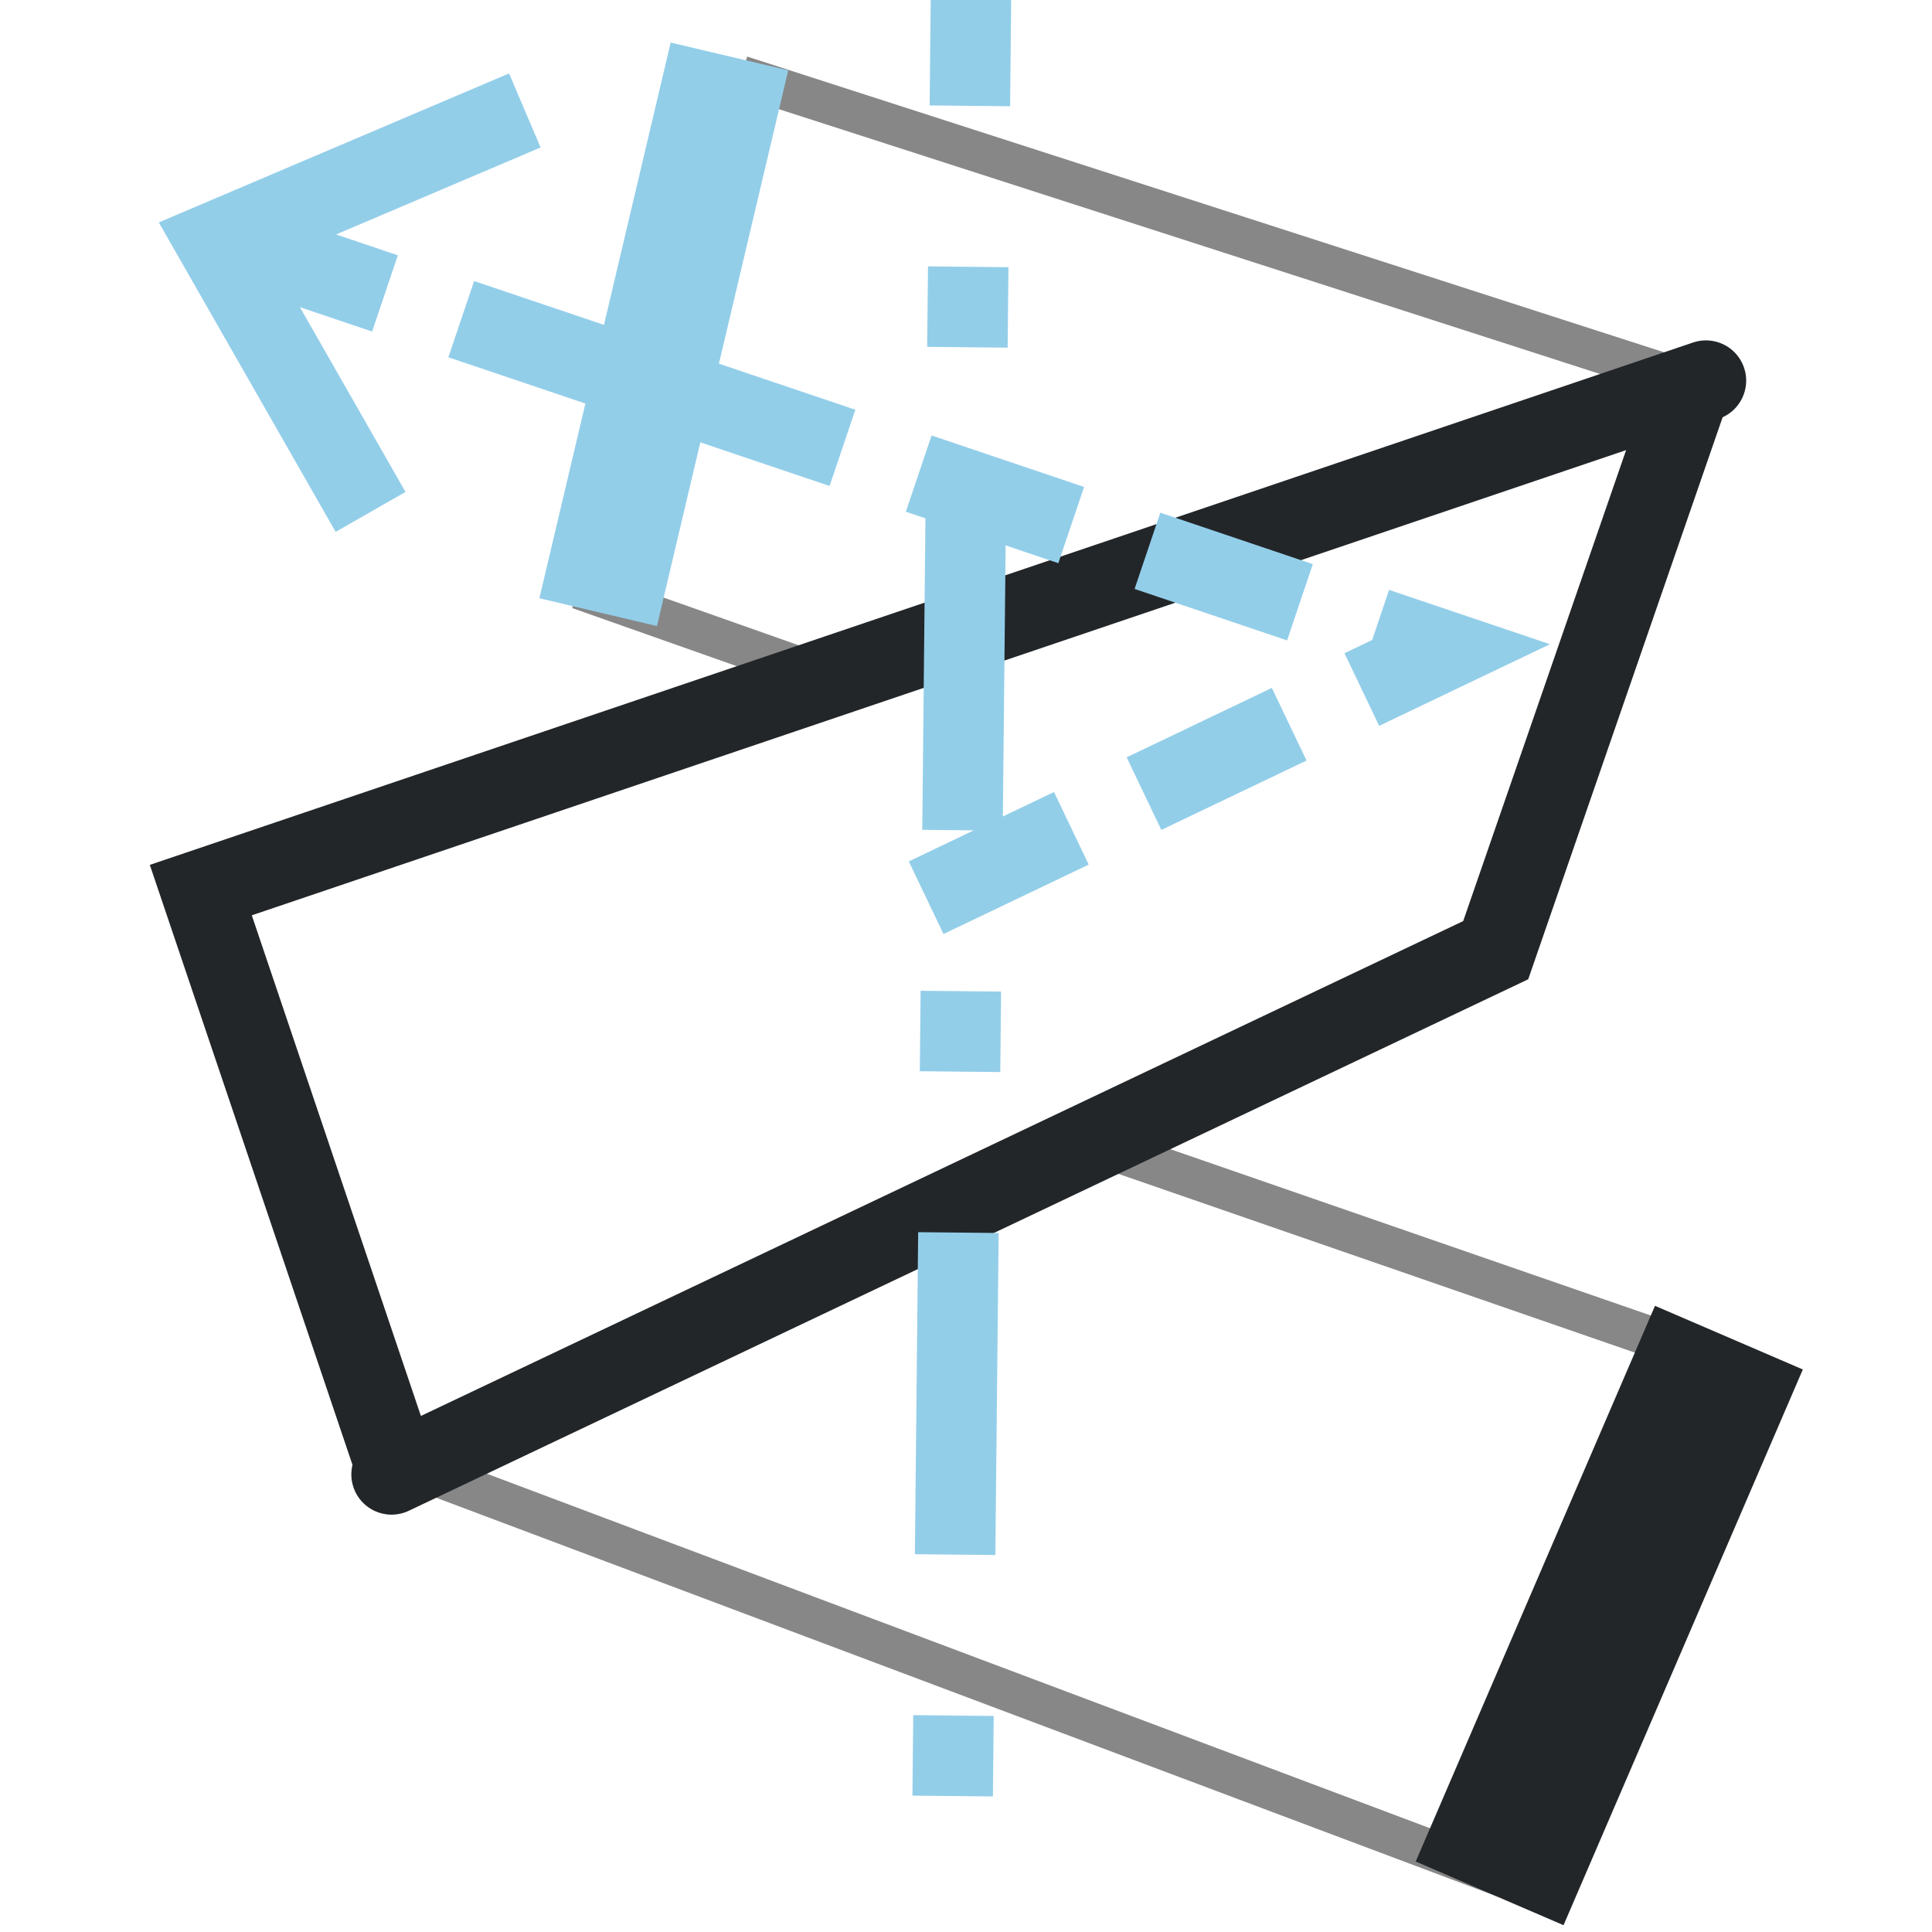
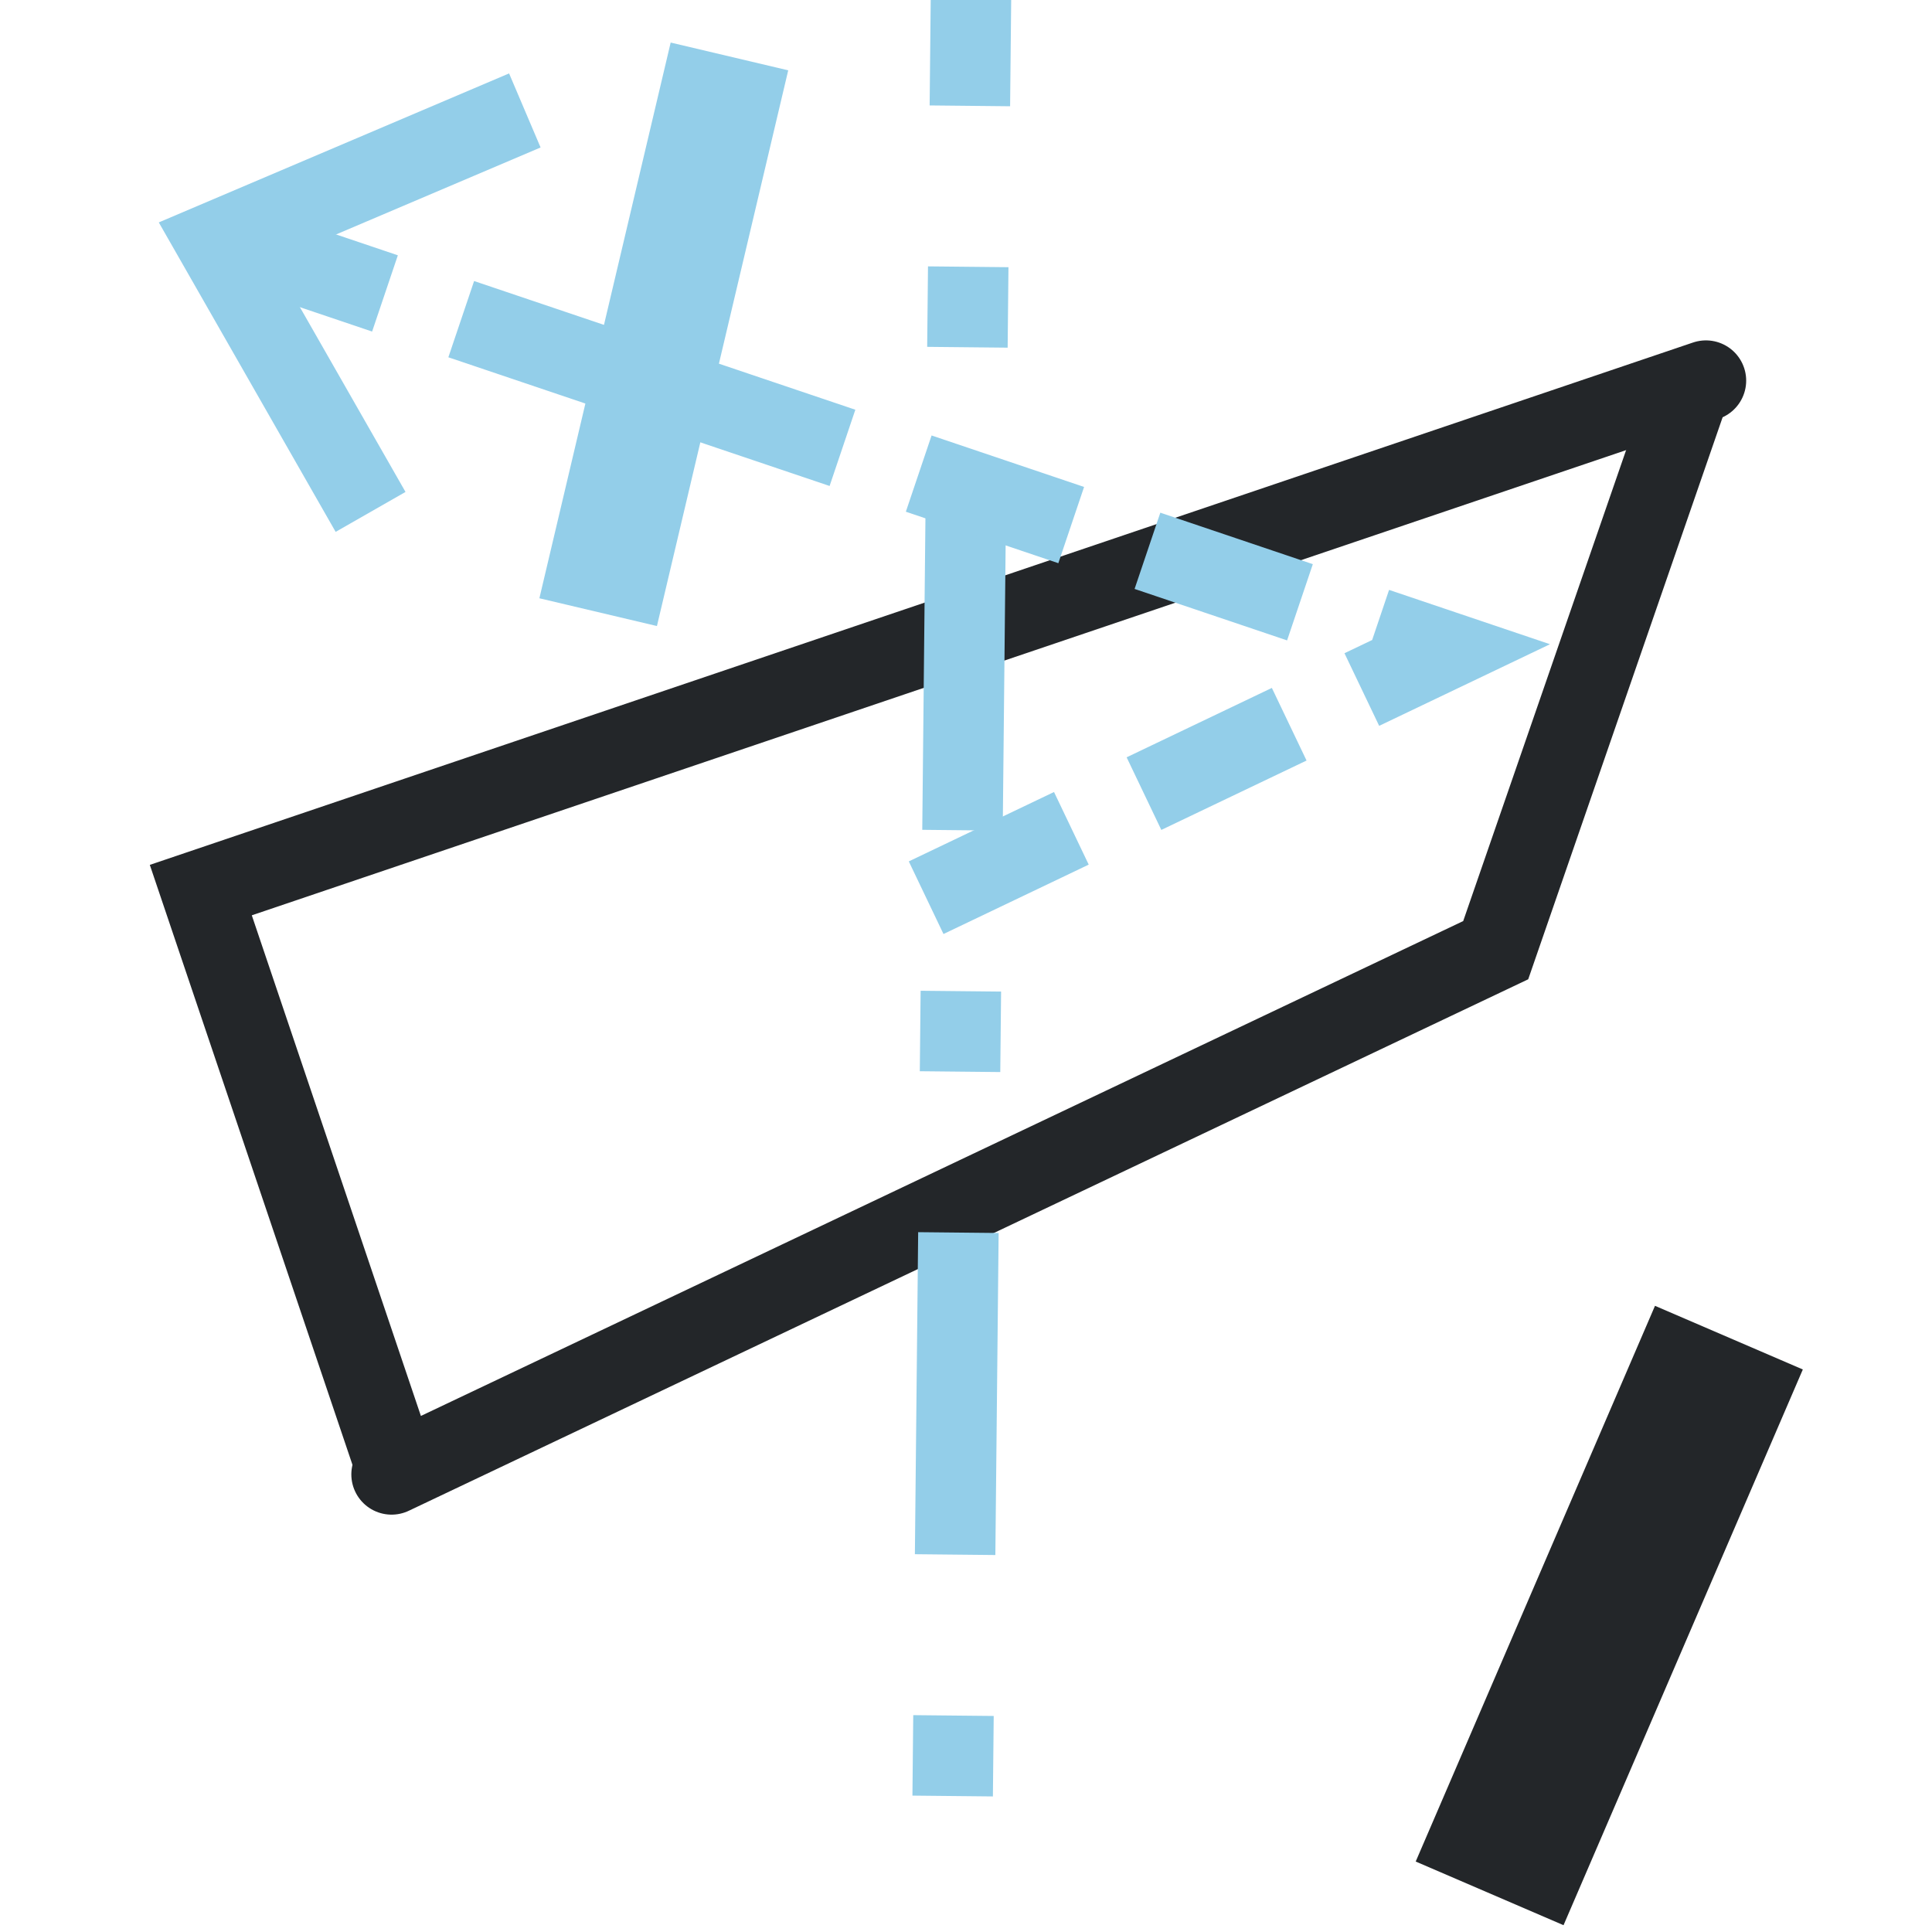
- <svg xmlns="http://www.w3.org/2000/svg" xmlns:ns1="http://www.openswatchbook.org/uri/2009/osb" xmlns:xlink="http://www.w3.org/1999/xlink" width="48" height="48" viewBox="0 0 12.7 12.7" version="1.1" id="svg8">
-   <style id="current-color-scheme">
+ <svg xmlns="http://www.w3.org/2000/svg" width="48" height="48" viewBox="0 0 12.7 12.7" version="1.1" id="svg8">
+   <style id="current-color-scheme" type="text/css">
	  .ColorScheme-Text { color:#232629; }
-       .ColorScheme-Highlight { color:#93cee9; }</style>
-   <defs id="defs2">
-     <linearGradient id="linearGradient2232" ns1:paint="solid">
-       <stop style="stop-color:#000000;stop-opacity:1;" offset="0" id="stop2230" />
-     </linearGradient>
-     <linearGradient id="linearGradient2224" ns1:paint="solid">
-       <stop style="stop-color:#000000;stop-opacity:1;" offset="0" id="stop2222" />
-     </linearGradient>
-     <linearGradient id="linearGradient2150" ns1:paint="solid">
-       <stop style="stop-color:#000000;stop-opacity:1;" offset="0" id="stop2148" />
-     </linearGradient>
-     <linearGradient id="linearGradient2144" ns1:paint="solid">
-       <stop style="stop-color:#000000;stop-opacity:1;" offset="0" id="stop2142" />
-     </linearGradient>
-     <linearGradient id="linearGradient2138" ns1:paint="solid">
-       <stop style="stop-color:#000000;stop-opacity:1;" offset="0" id="stop2136" />
-     </linearGradient>
-     <linearGradient id="linearGradient2132" ns1:paint="solid">
-       <stop style="stop-color:#000000;stop-opacity:1;" offset="0" id="stop2130" />
-     </linearGradient>
-     <linearGradient id="linearGradient2105" ns1:paint="solid">
-       <stop style="stop-color:#000000;stop-opacity:1;" offset="0" id="stop2103" />
-     </linearGradient>
-     <linearGradient id="linearGradient2097" ns1:paint="solid">
-       <stop style="stop-color:#000000;stop-opacity:1;" offset="0" id="stop2095" />
-     </linearGradient>
-     <linearGradient id="linearGradient1913" ns1:paint="solid">
-       <stop style="stop-color:#000000;stop-opacity:1;" offset="0" id="stop1911" />
-     </linearGradient>
-     <linearGradient id="linearGradient1907" ns1:paint="solid">
-       <stop style="stop-color:#000000;stop-opacity:1;" offset="0" id="stop1905" />
-     </linearGradient>
-     <linearGradient id="linearGradient1901" ns1:paint="solid">
-       <stop style="stop-color:#000000;stop-opacity:1;" offset="0" id="stop1899" />
-     </linearGradient>
-     <linearGradient id="linearGradient1895" ns1:paint="solid">
-       <stop style="stop-color:#000000;stop-opacity:1;" offset="0" id="stop1893" />
-     </linearGradient>
-     <linearGradient id="linearGradient1785" ns1:paint="solid">
-       <stop style="stop-color:#000000;stop-opacity:1;" offset="0" id="stop1783" />
-     </linearGradient>
-     <linearGradient id="linearGradient1777" ns1:paint="solid">
-       <stop style="stop-color:#000000;stop-opacity:1;" offset="0" id="stop1775" />
-     </linearGradient>
-     <linearGradient id="linearGradient972" ns1:paint="solid">
-       <stop style="stop-color:#000000;stop-opacity:1;" offset="0" id="stop970" />
-     </linearGradient>
-     <linearGradient id="linearGradient942" ns1:paint="solid">
-       <stop style="stop-color:#000000;stop-opacity:1;" offset="0" id="stop940" />
-     </linearGradient>
-     <linearGradient id="linearGradient934" ns1:paint="solid">
-       <stop style="stop-color:#000000;stop-opacity:1;" offset="0" id="stop932" />
-     </linearGradient>
-     <linearGradient id="linearGradient864" ns1:paint="solid">
-       <stop style="stop-color:#000000;stop-opacity:1;" offset="0" id="stop862" />
-     </linearGradient>
-     <linearGradient id="linearGradient1258" ns1:paint="solid">
-       <stop style="stop-color:#000000;stop-opacity:1;" offset="0" id="stop1256" />
-     </linearGradient>
-     <linearGradient id="linearGradient1250" ns1:paint="solid">
-       <stop style="stop-color:#000000;stop-opacity:1;" offset="0" id="stop1248" />
-     </linearGradient>
-     <linearGradient id="linearGradient1242" ns1:paint="solid">
-       <stop style="stop-color:#000000;stop-opacity:1;" offset="0" id="stop1240" />
-     </linearGradient>
-     <linearGradient id="linearGradient1215" ns1:paint="solid">
-       <stop style="stop-color:#000000;stop-opacity:1;" offset="0" id="stop1213" />
-     </linearGradient>
-     <linearGradient id="linearGradient1207" ns1:paint="solid">
-       <stop style="stop-color:#000000;stop-opacity:1;" offset="0" id="stop1205" />
-     </linearGradient>
-     <linearGradient id="linearGradient1201" ns1:paint="solid">
-       <stop style="stop-color:#000000;stop-opacity:1;" offset="0" id="stop1199" />
-     </linearGradient>
-     <linearGradient id="linearGradient869" ns1:paint="solid">
-       <stop style="stop-color:#000000;stop-opacity:1;" offset="0" id="stop867" />
-     </linearGradient>
-     <linearGradient id="linearGradient1561" ns1:paint="solid">
-       <stop style="stop-color:#000000;stop-opacity:1;" offset="0" id="stop1559" />
-     </linearGradient>
-     <linearGradient id="linearGradient1553" ns1:paint="solid">
-       <stop style="stop-color:#000000;stop-opacity:1;" offset="0" id="stop1551" />
-     </linearGradient>
-     <linearGradient id="linearGradient1526" ns1:paint="solid">
-       <stop style="stop-color:#000000;stop-opacity:1;" offset="0" id="stop1524" />
-     </linearGradient>
-     <linearGradient id="linearGradient1516" ns1:paint="solid">
-       <stop style="stop-color:#000000;stop-opacity:1;" offset="0" id="stop1514" />
-     </linearGradient>
-     <linearGradient id="linearGradient1510" ns1:paint="solid">
-       <stop style="stop-color:#000000;stop-opacity:1;" offset="0" id="stop1508" />
-     </linearGradient>
-     <linearGradient id="linearGradient866" ns1:paint="solid">
-       <stop style="stop-color:#000000;stop-opacity:1;" offset="0" id="stop864" />
-     </linearGradient>
-     <linearGradient id="linearGradient860" ns1:paint="solid">
-       <stop style="stop-color:#000000;stop-opacity:1;" offset="0" id="stop858" />
-     </linearGradient>
-     <linearGradient id="linearGradient850" ns1:paint="solid">
-       <stop style="stop-color:#000000;stop-opacity:1;" offset="0" id="stop848" />
-     </linearGradient>
-     <linearGradient id="user" ns1:paint="solid">
-       <stop style="stop-color:#3a8bb0;stop-opacity:1;" offset="0" id="stop1582" />
-     </linearGradient>
-     <linearGradient id="second" ns1:paint="solid">
-       <stop style="stop-color:#878787;stop-opacity:1;" offset="0" id="stop1576" />
-     </linearGradient>
-     <linearGradient id="main" ns1:paint="solid">
-       <stop style="stop-color:#ffffff;stop-opacity:1;" offset="0" id="stop1570" />
-     </linearGradient>
-     <linearGradient xlink:href="#user" id="linearGradient930" gradientUnits="userSpaceOnUse" gradientTransform="matrix(0.9594673,0,0,0.9594672,-0.5714503,-10.08287)" x1="4.156" y1="285.004" x2="25.686" y2="285.004" />
-     <linearGradient xlink:href="#user" id="linearGradient932" gradientUnits="userSpaceOnUse" gradientTransform="matrix(0.9594673,0,0,0.9594672,-0.5714503,-10.08287)" x1="4.289" y1="285.004" x2="25.554" y2="285.004" />
-     <linearGradient xlink:href="#second" id="linearGradient2140" x1="7.161" y1="292.51" x2="11.205" y2="292.51" gradientUnits="userSpaceOnUse" />
-     <linearGradient xlink:href="#second" id="linearGradient2146" x1="2.693" y1="295.3" x2="9.94" y2="295.3" gradientUnits="userSpaceOnUse" />
-     <linearGradient gradientTransform="translate(2.2641813e-7,-6.367343)" xlink:href="#second" id="linearGradient2140-6" x1="7.161" y1="292.51" x2="11.205" y2="292.51" gradientUnits="userSpaceOnUse" />
-     <linearGradient gradientTransform="translate(-1.065454,-2.993384)" xlink:href="#second" id="linearGradient2140-6-4" x1="7.161" y1="292.51" x2="11.205" y2="292.51" gradientUnits="userSpaceOnUse" />
-   </defs>
+       .ColorScheme-Highlight { color:#93cee9; }
+     </style>
  <g id="layer1" transform="translate(0,-284.3)">
    <g id="g939">
      <path style="fill:none;stroke:url(#linearGradient2140-6-4);stroke-width:0.265px;stroke-linecap:butt;stroke-linejoin:miter;stroke-opacity:1" d="M 5.53,288.781 3.805,288.172" id="path2111-6-2" />
      <path style="fill:none;stroke:url(#linearGradient2146);stroke-width:0.265px;stroke-linecap:butt;stroke-linejoin:miter;stroke-opacity:1" d="M 9.894,296.645 2.74,293.956" id="path2109" />
      <path style="fill:none;stroke:url(#linearGradient2140);stroke-width:0.265px;stroke-linecap:butt;stroke-linejoin:miter;stroke-opacity:1" d="M 11.162,293.195 7.204,291.825" id="path2111" />
      <path style="fill:none;stroke:url(#linearGradient2140-6);stroke-width:0.265px;stroke-linecap:butt;stroke-linejoin:miter;stroke-opacity:1" d="M 11.162,286.827 4.871,284.798" id="path2111-6" />
    </g>
    <g id="g933" style="stroke:currentColor;stroke-opacity:1" class="ColorScheme-Text">
      <path style="fill:none;stroke-width:1.058;stroke-miterlimit:4;stroke-dasharray:none" d="m 9.792,296.746 1.573,-3.653" id="path2093" />
      <path style="fill:none;stroke-width:0.529;stroke-miterlimit:4;stroke-dasharray:none;stroke-linecap:round" d="m 2.588,293.905 -1.268,-3.754 9.894,-3.349" id="path2113" />
      <path style="fill:none;stroke-width:0.529;stroke-miterlimit:4;stroke-dasharray:none;stroke-linecap:round" d="m 2.574,293.992 7.258,-3.446 1.265,-3.657" id="path2109-7" />
    </g>
    <g id="g940" style="stroke:currentColor;stroke-opacity:1" class="ColorScheme-Highlight">
      <path style="fill:none;stroke-width:0.794;stroke-miterlimit:4;stroke-dasharray:none" d="m 3.932,288.324 0.863,-3.653" id="path2093-7" />
      <path style="fill:none;stroke-width:0.529;stroke-miterlimit:4;stroke-dasharray:2.117,1.058,0.529,1.058;stroke-dashoffset:0" d="M 6.23,299.281 6.403,282.289" id="path2101" />
      <path style="fill:none;stroke-width:0.529;stroke-miterlimit:4;stroke-dasharray:1.058,0.529;stroke-dashoffset:0" d="m 6.088,290.201 3.399,-1.624 -7.966,-2.689" id="path2220" />
      <path style="fill:none;stroke-width:0.529;stroke-miterlimit:4;stroke-dasharray:none" d="m 3.45,285.026 -2.029,0.863 1.015,1.776" id="path2228" />
    </g>
  </g>
</svg>
